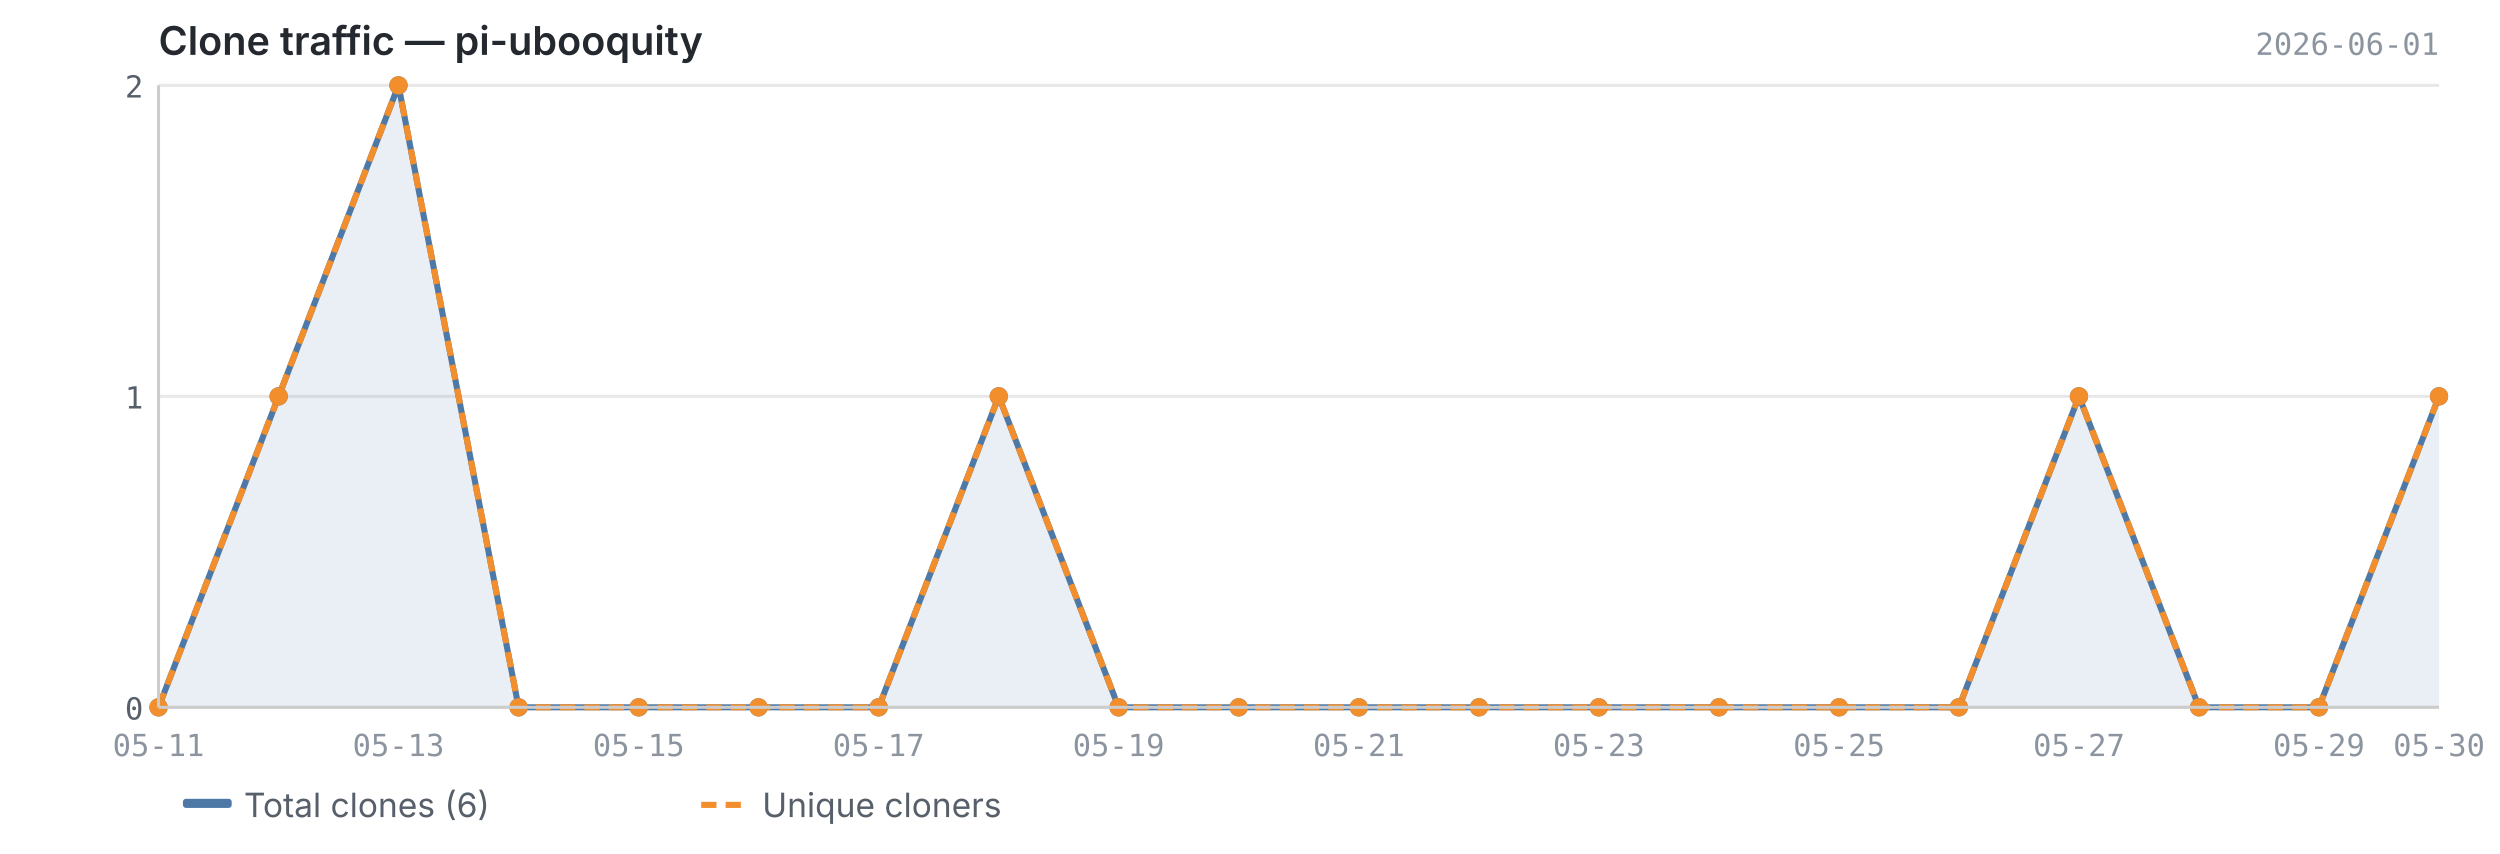
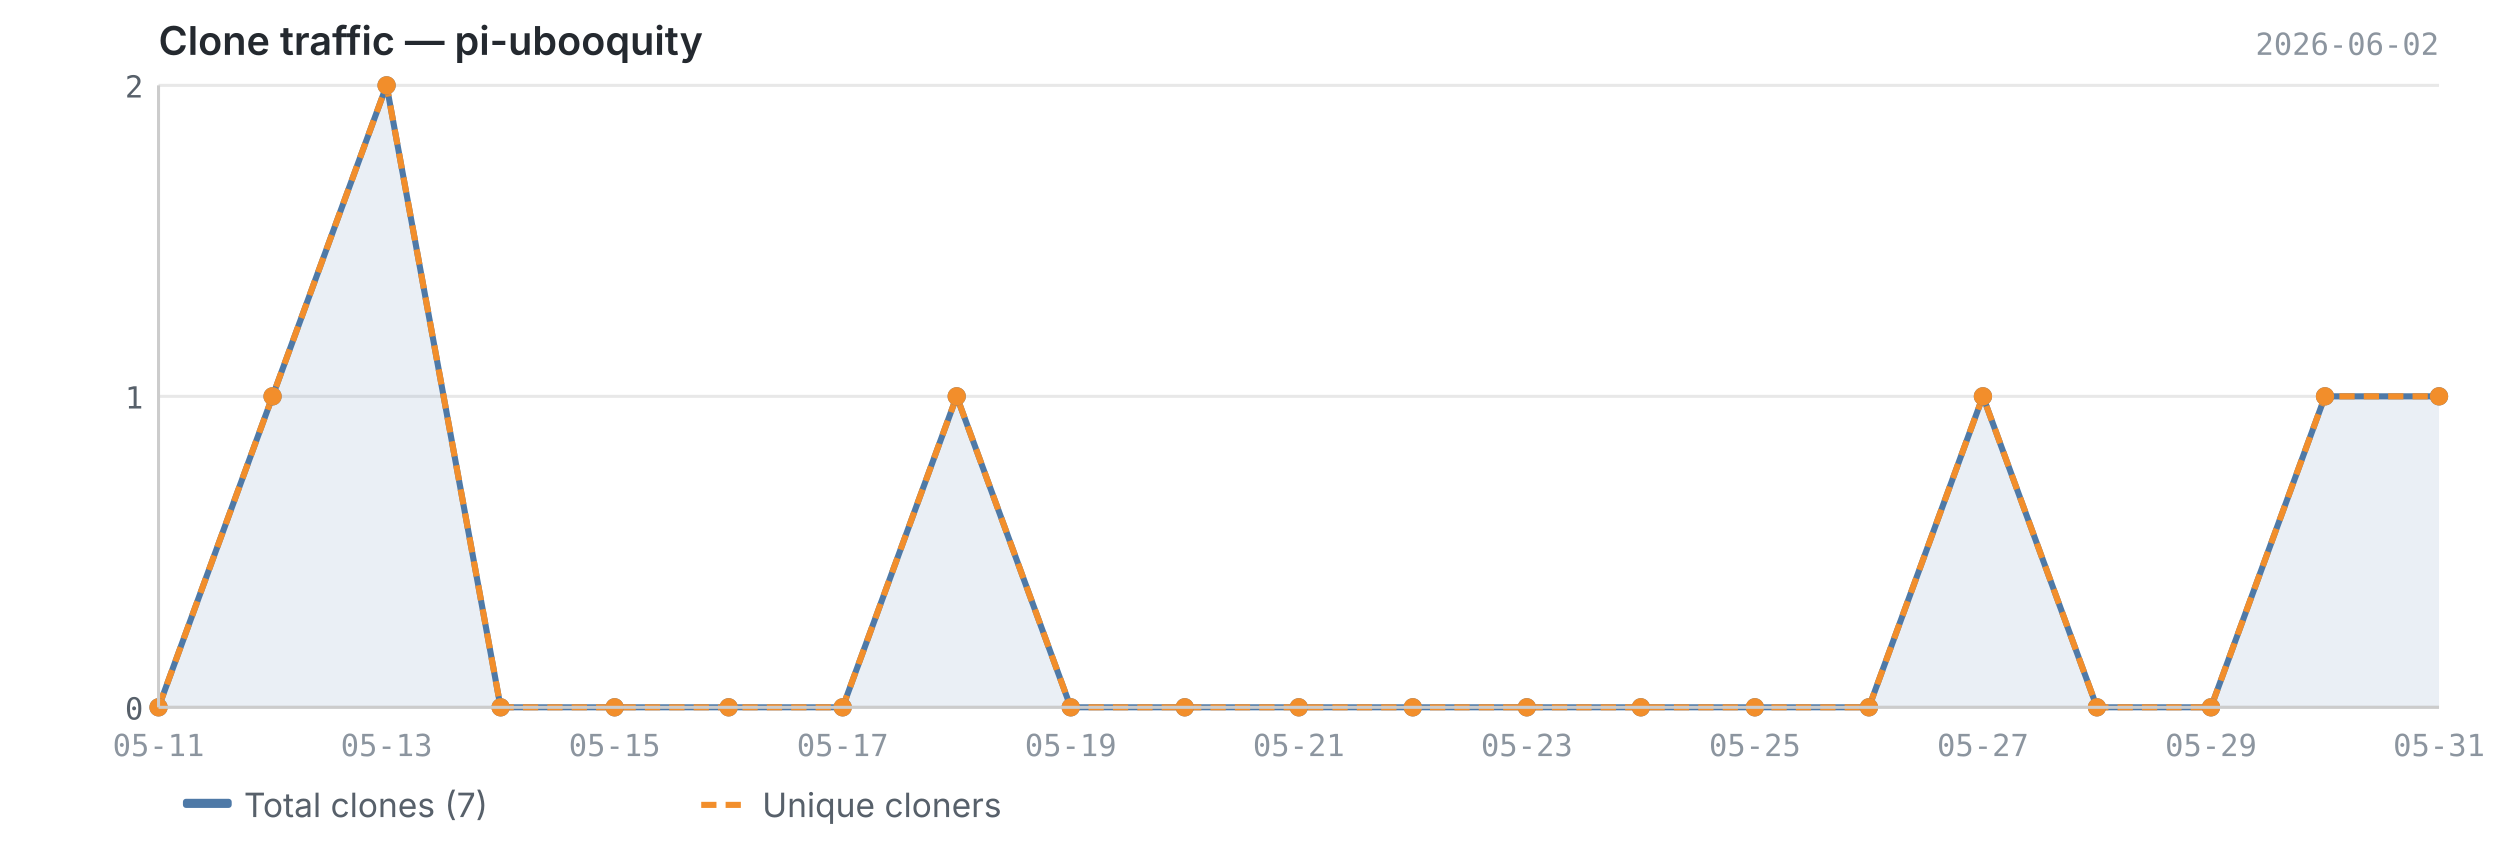
<svg xmlns="http://www.w3.org/2000/svg" viewBox="0 0 820 280" width="820" height="280">
  <text x="52" y="18" font-size="13" font-weight="600" fill="#24292f" font-family="-apple-system, BlinkMacSystemFont, 'Segoe UI', sans-serif">Clone traffic — pi-ubooquity</text>
-   <text x="800" y="18" font-size="10" fill="#8c959f" font-family="ui-monospace, SFMono-Regular, 'SF Mono', Menlo, monospace" text-anchor="end">2026-06-01</text>
+   <text x="800" y="18" font-size="10" fill="#8c959f" font-family="ui-monospace, SFMono-Regular, 'SF Mono', Menlo, monospace" text-anchor="end">2026-06-02</text>
  <line x1="52" y1="232.0" x2="800" y2="232.0" stroke="#e8e8e8" stroke-width="1" />
  <line x1="52" y1="130.0" x2="800" y2="130.0" stroke="#e8e8e8" stroke-width="1" />
  <line x1="52" y1="28.0" x2="800" y2="28.0" stroke="#e8e8e8" stroke-width="1" />
-   <path d="M52.0,232.0 L52.0,232.0 L91.4,130.0 L130.7,28.0 L170.1,232.0 L209.5,232.0 L248.8,232.0 L288.2,232.0 L327.6,130.0 L366.9,232.0 L406.3,232.0 L445.7,232.0 L485.1,232.0 L524.4,232.0 L563.8,232.0 L603.2,232.0 L642.5,232.0 L681.9,130.0 L721.3,232.0 L760.6,232.0 L800.0,130.0 L800.0,232.0 L52.0,232.0Z" fill="#4e79a7" opacity="0.12" />
-   <polyline points="52.0,232.0 91.4,130.0 130.7,28.0 170.1,232.0 209.5,232.0 248.8,232.0 288.2,232.0 327.6,130.0 366.9,232.0 406.3,232.0 445.7,232.0 485.1,232.0 524.4,232.0 563.8,232.0 603.2,232.0 642.5,232.0 681.9,130.0 721.3,232.0 760.6,232.0 800.0,130.0" fill="none" stroke="#4e79a7" stroke-width="2" stroke-linejoin="round" />
-   <polyline points="52.0,232.0 91.4,130.0 130.7,28.0 170.1,232.0 209.5,232.0 248.8,232.0 288.2,232.0 327.6,130.0 366.9,232.0 406.3,232.0 445.7,232.0 485.1,232.0 524.4,232.0 563.8,232.0 603.2,232.0 642.5,232.0 681.9,130.0 721.3,232.0 760.6,232.0 800.0,130.0" fill="none" stroke="#f28e2b" stroke-width="2" stroke-linejoin="round" stroke-dasharray="5,3" />
+   <path d="M52.0,232.0 L52.0,232.0 L89.4,130.0 L126.8,28.0 L164.2,232.0 L201.6,232.0 L239.0,232.0 L276.4,232.0 L313.8,130.0 L351.2,232.0 L388.6,232.0 L426.0,232.0 L463.4,232.0 L500.8,232.0 L538.2,232.0 L575.6,232.0 L613.0,232.0 L650.4,130.0 L687.8,232.0 L725.2,232.0 L762.6,130.0 L800.0,130.0 L800.0,232.0 L52.0,232.0Z" fill="#4e79a7" opacity="0.12" />
+   <polyline points="52.0,232.0 89.4,130.0 126.8,28.0 164.2,232.0 201.6,232.0 239.0,232.0 276.4,232.0 313.8,130.0 351.2,232.0 388.6,232.0 426.0,232.0 463.4,232.0 500.8,232.0 538.2,232.0 575.6,232.0 613.0,232.0 650.4,130.0 687.8,232.0 725.2,232.0 762.6,130.0 800.0,130.0" fill="none" stroke="#4e79a7" stroke-width="2" stroke-linejoin="round" />
+   <polyline points="52.0,232.0 89.4,130.0 126.8,28.0 164.2,232.0 201.6,232.0 239.0,232.0 276.4,232.0 313.8,130.0 351.2,232.0 388.6,232.0 426.0,232.0 463.4,232.0 500.8,232.0 538.2,232.0 575.6,232.0 613.0,232.0 650.4,130.0 687.8,232.0 725.2,232.0 762.6,130.0 800.0,130.0" fill="none" stroke="#f28e2b" stroke-width="2" stroke-linejoin="round" stroke-dasharray="5,3" />
  <circle cx="52.0" cy="232.0" r="3" fill="#4e79a7" />
-   <circle cx="91.4" cy="130.0" r="3" fill="#4e79a7" />
-   <circle cx="130.7" cy="28.0" r="3" fill="#4e79a7" />
-   <circle cx="170.1" cy="232.0" r="3" fill="#4e79a7" />
-   <circle cx="209.5" cy="232.0" r="3" fill="#4e79a7" />
-   <circle cx="248.8" cy="232.0" r="3" fill="#4e79a7" />
-   <circle cx="288.2" cy="232.0" r="3" fill="#4e79a7" />
-   <circle cx="327.6" cy="130.0" r="3" fill="#4e79a7" />
-   <circle cx="366.9" cy="232.0" r="3" fill="#4e79a7" />
-   <circle cx="406.3" cy="232.0" r="3" fill="#4e79a7" />
-   <circle cx="445.7" cy="232.0" r="3" fill="#4e79a7" />
-   <circle cx="485.1" cy="232.0" r="3" fill="#4e79a7" />
-   <circle cx="524.4" cy="232.0" r="3" fill="#4e79a7" />
-   <circle cx="563.8" cy="232.0" r="3" fill="#4e79a7" />
-   <circle cx="603.2" cy="232.0" r="3" fill="#4e79a7" />
-   <circle cx="642.5" cy="232.0" r="3" fill="#4e79a7" />
-   <circle cx="681.9" cy="130.0" r="3" fill="#4e79a7" />
-   <circle cx="721.3" cy="232.0" r="3" fill="#4e79a7" />
-   <circle cx="760.6" cy="232.0" r="3" fill="#4e79a7" />
+   <circle cx="89.4" cy="130.0" r="3" fill="#4e79a7" />
+   <circle cx="126.8" cy="28.0" r="3" fill="#4e79a7" />
+   <circle cx="164.2" cy="232.0" r="3" fill="#4e79a7" />
+   <circle cx="201.6" cy="232.0" r="3" fill="#4e79a7" />
+   <circle cx="239.0" cy="232.0" r="3" fill="#4e79a7" />
+   <circle cx="276.4" cy="232.0" r="3" fill="#4e79a7" />
+   <circle cx="313.8" cy="130.0" r="3" fill="#4e79a7" />
+   <circle cx="351.2" cy="232.0" r="3" fill="#4e79a7" />
+   <circle cx="388.6" cy="232.0" r="3" fill="#4e79a7" />
+   <circle cx="426.0" cy="232.0" r="3" fill="#4e79a7" />
+   <circle cx="463.4" cy="232.0" r="3" fill="#4e79a7" />
+   <circle cx="500.8" cy="232.0" r="3" fill="#4e79a7" />
+   <circle cx="538.2" cy="232.0" r="3" fill="#4e79a7" />
+   <circle cx="575.6" cy="232.0" r="3" fill="#4e79a7" />
+   <circle cx="613.0" cy="232.0" r="3" fill="#4e79a7" />
+   <circle cx="650.4" cy="130.0" r="3" fill="#4e79a7" />
+   <circle cx="687.8" cy="232.0" r="3" fill="#4e79a7" />
+   <circle cx="725.2" cy="232.0" r="3" fill="#4e79a7" />
+   <circle cx="762.6" cy="130.0" r="3" fill="#4e79a7" />
  <circle cx="800.0" cy="130.0" r="3" fill="#4e79a7" />
  <circle cx="52.0" cy="232.0" r="3" fill="#f28e2b" />
-   <circle cx="91.4" cy="130.0" r="3" fill="#f28e2b" />
-   <circle cx="130.7" cy="28.0" r="3" fill="#f28e2b" />
-   <circle cx="170.1" cy="232.0" r="3" fill="#f28e2b" />
-   <circle cx="209.5" cy="232.0" r="3" fill="#f28e2b" />
-   <circle cx="248.8" cy="232.0" r="3" fill="#f28e2b" />
-   <circle cx="288.2" cy="232.0" r="3" fill="#f28e2b" />
-   <circle cx="327.6" cy="130.0" r="3" fill="#f28e2b" />
-   <circle cx="366.9" cy="232.0" r="3" fill="#f28e2b" />
-   <circle cx="406.3" cy="232.0" r="3" fill="#f28e2b" />
-   <circle cx="445.7" cy="232.0" r="3" fill="#f28e2b" />
-   <circle cx="485.1" cy="232.0" r="3" fill="#f28e2b" />
-   <circle cx="524.4" cy="232.0" r="3" fill="#f28e2b" />
-   <circle cx="563.8" cy="232.0" r="3" fill="#f28e2b" />
-   <circle cx="603.2" cy="232.0" r="3" fill="#f28e2b" />
-   <circle cx="642.5" cy="232.0" r="3" fill="#f28e2b" />
-   <circle cx="681.9" cy="130.0" r="3" fill="#f28e2b" />
-   <circle cx="721.3" cy="232.0" r="3" fill="#f28e2b" />
-   <circle cx="760.6" cy="232.0" r="3" fill="#f28e2b" />
+   <circle cx="89.4" cy="130.0" r="3" fill="#f28e2b" />
+   <circle cx="126.8" cy="28.0" r="3" fill="#f28e2b" />
+   <circle cx="164.2" cy="232.0" r="3" fill="#f28e2b" />
+   <circle cx="201.6" cy="232.0" r="3" fill="#f28e2b" />
+   <circle cx="239.0" cy="232.0" r="3" fill="#f28e2b" />
+   <circle cx="276.4" cy="232.0" r="3" fill="#f28e2b" />
+   <circle cx="313.8" cy="130.0" r="3" fill="#f28e2b" />
+   <circle cx="351.2" cy="232.0" r="3" fill="#f28e2b" />
+   <circle cx="388.6" cy="232.0" r="3" fill="#f28e2b" />
+   <circle cx="426.0" cy="232.0" r="3" fill="#f28e2b" />
+   <circle cx="463.4" cy="232.0" r="3" fill="#f28e2b" />
+   <circle cx="500.8" cy="232.0" r="3" fill="#f28e2b" />
+   <circle cx="538.2" cy="232.0" r="3" fill="#f28e2b" />
+   <circle cx="575.6" cy="232.0" r="3" fill="#f28e2b" />
+   <circle cx="613.0" cy="232.0" r="3" fill="#f28e2b" />
+   <circle cx="650.4" cy="130.0" r="3" fill="#f28e2b" />
+   <circle cx="687.8" cy="232.0" r="3" fill="#f28e2b" />
+   <circle cx="725.2" cy="232.0" r="3" fill="#f28e2b" />
+   <circle cx="762.6" cy="130.0" r="3" fill="#f28e2b" />
  <circle cx="800.0" cy="130.0" r="3" fill="#f28e2b" />
  <line x1="52" y1="28" x2="52" y2="232" stroke="#cccccc" stroke-width="1" />
  <line x1="52" y1="232" x2="800" y2="232" stroke="#cccccc" stroke-width="1" />
  <text x="47" y="236.0" text-anchor="end" font-size="10" fill="#57606a" font-family="ui-monospace, SFMono-Regular, 'SF Mono', Menlo, monospace">0</text>
  <text x="47" y="134.0" text-anchor="end" font-size="10" fill="#57606a" font-family="ui-monospace, SFMono-Regular, 'SF Mono', Menlo, monospace">1</text>
  <text x="47" y="32.0" text-anchor="end" font-size="10" fill="#57606a" font-family="ui-monospace, SFMono-Regular, 'SF Mono', Menlo, monospace">2</text>
  <text x="52.0" y="248" text-anchor="middle" font-size="10" fill="#8c959f" font-family="ui-monospace, SFMono-Regular, 'SF Mono', Menlo, monospace">05-11</text>
-   <text x="130.7" y="248" text-anchor="middle" font-size="10" fill="#8c959f" font-family="ui-monospace, SFMono-Regular, 'SF Mono', Menlo, monospace">05-13</text>
-   <text x="209.5" y="248" text-anchor="middle" font-size="10" fill="#8c959f" font-family="ui-monospace, SFMono-Regular, 'SF Mono', Menlo, monospace">05-15</text>
-   <text x="288.2" y="248" text-anchor="middle" font-size="10" fill="#8c959f" font-family="ui-monospace, SFMono-Regular, 'SF Mono', Menlo, monospace">05-17</text>
-   <text x="366.9" y="248" text-anchor="middle" font-size="10" fill="#8c959f" font-family="ui-monospace, SFMono-Regular, 'SF Mono', Menlo, monospace">05-19</text>
-   <text x="445.7" y="248" text-anchor="middle" font-size="10" fill="#8c959f" font-family="ui-monospace, SFMono-Regular, 'SF Mono', Menlo, monospace">05-21</text>
-   <text x="524.4" y="248" text-anchor="middle" font-size="10" fill="#8c959f" font-family="ui-monospace, SFMono-Regular, 'SF Mono', Menlo, monospace">05-23</text>
-   <text x="603.2" y="248" text-anchor="middle" font-size="10" fill="#8c959f" font-family="ui-monospace, SFMono-Regular, 'SF Mono', Menlo, monospace">05-25</text>
-   <text x="681.9" y="248" text-anchor="middle" font-size="10" fill="#8c959f" font-family="ui-monospace, SFMono-Regular, 'SF Mono', Menlo, monospace">05-27</text>
-   <text x="760.6" y="248" text-anchor="middle" font-size="10" fill="#8c959f" font-family="ui-monospace, SFMono-Regular, 'SF Mono', Menlo, monospace">05-29</text>
-   <text x="800.0" y="248" text-anchor="middle" font-size="10" fill="#8c959f" font-family="ui-monospace, SFMono-Regular, 'SF Mono', Menlo, monospace">05-30</text>
+   <text x="126.8" y="248" text-anchor="middle" font-size="10" fill="#8c959f" font-family="ui-monospace, SFMono-Regular, 'SF Mono', Menlo, monospace">05-13</text>
+   <text x="201.6" y="248" text-anchor="middle" font-size="10" fill="#8c959f" font-family="ui-monospace, SFMono-Regular, 'SF Mono', Menlo, monospace">05-15</text>
+   <text x="276.4" y="248" text-anchor="middle" font-size="10" fill="#8c959f" font-family="ui-monospace, SFMono-Regular, 'SF Mono', Menlo, monospace">05-17</text>
+   <text x="351.2" y="248" text-anchor="middle" font-size="10" fill="#8c959f" font-family="ui-monospace, SFMono-Regular, 'SF Mono', Menlo, monospace">05-19</text>
+   <text x="426.0" y="248" text-anchor="middle" font-size="10" fill="#8c959f" font-family="ui-monospace, SFMono-Regular, 'SF Mono', Menlo, monospace">05-21</text>
+   <text x="500.8" y="248" text-anchor="middle" font-size="10" fill="#8c959f" font-family="ui-monospace, SFMono-Regular, 'SF Mono', Menlo, monospace">05-23</text>
+   <text x="575.6" y="248" text-anchor="middle" font-size="10" fill="#8c959f" font-family="ui-monospace, SFMono-Regular, 'SF Mono', Menlo, monospace">05-25</text>
+   <text x="650.4" y="248" text-anchor="middle" font-size="10" fill="#8c959f" font-family="ui-monospace, SFMono-Regular, 'SF Mono', Menlo, monospace">05-27</text>
+   <text x="725.2" y="248" text-anchor="middle" font-size="10" fill="#8c959f" font-family="ui-monospace, SFMono-Regular, 'SF Mono', Menlo, monospace">05-29</text>
+   <text x="800.0" y="248" text-anchor="middle" font-size="10" fill="#8c959f" font-family="ui-monospace, SFMono-Regular, 'SF Mono', Menlo, monospace">05-31</text>
  <rect x="60" y="262" width="16" height="3" fill="#4e79a7" rx="1" />
-   <text x="80" y="268" font-size="11" fill="#57606a" font-family="-apple-system, BlinkMacSystemFont, 'Segoe UI', sans-serif">Total clones (6)</text>
+   <text x="80" y="268" font-size="11" fill="#57606a" font-family="-apple-system, BlinkMacSystemFont, 'Segoe UI', sans-serif">Total clones (7)</text>
  <line x1="230" y1="264" x2="246" y2="264" stroke="#f28e2b" stroke-width="2" stroke-dasharray="5,3" />
  <text x="250" y="268" font-size="11" fill="#57606a" font-family="-apple-system, BlinkMacSystemFont, 'Segoe UI', sans-serif">Unique cloners</text>
</svg>
